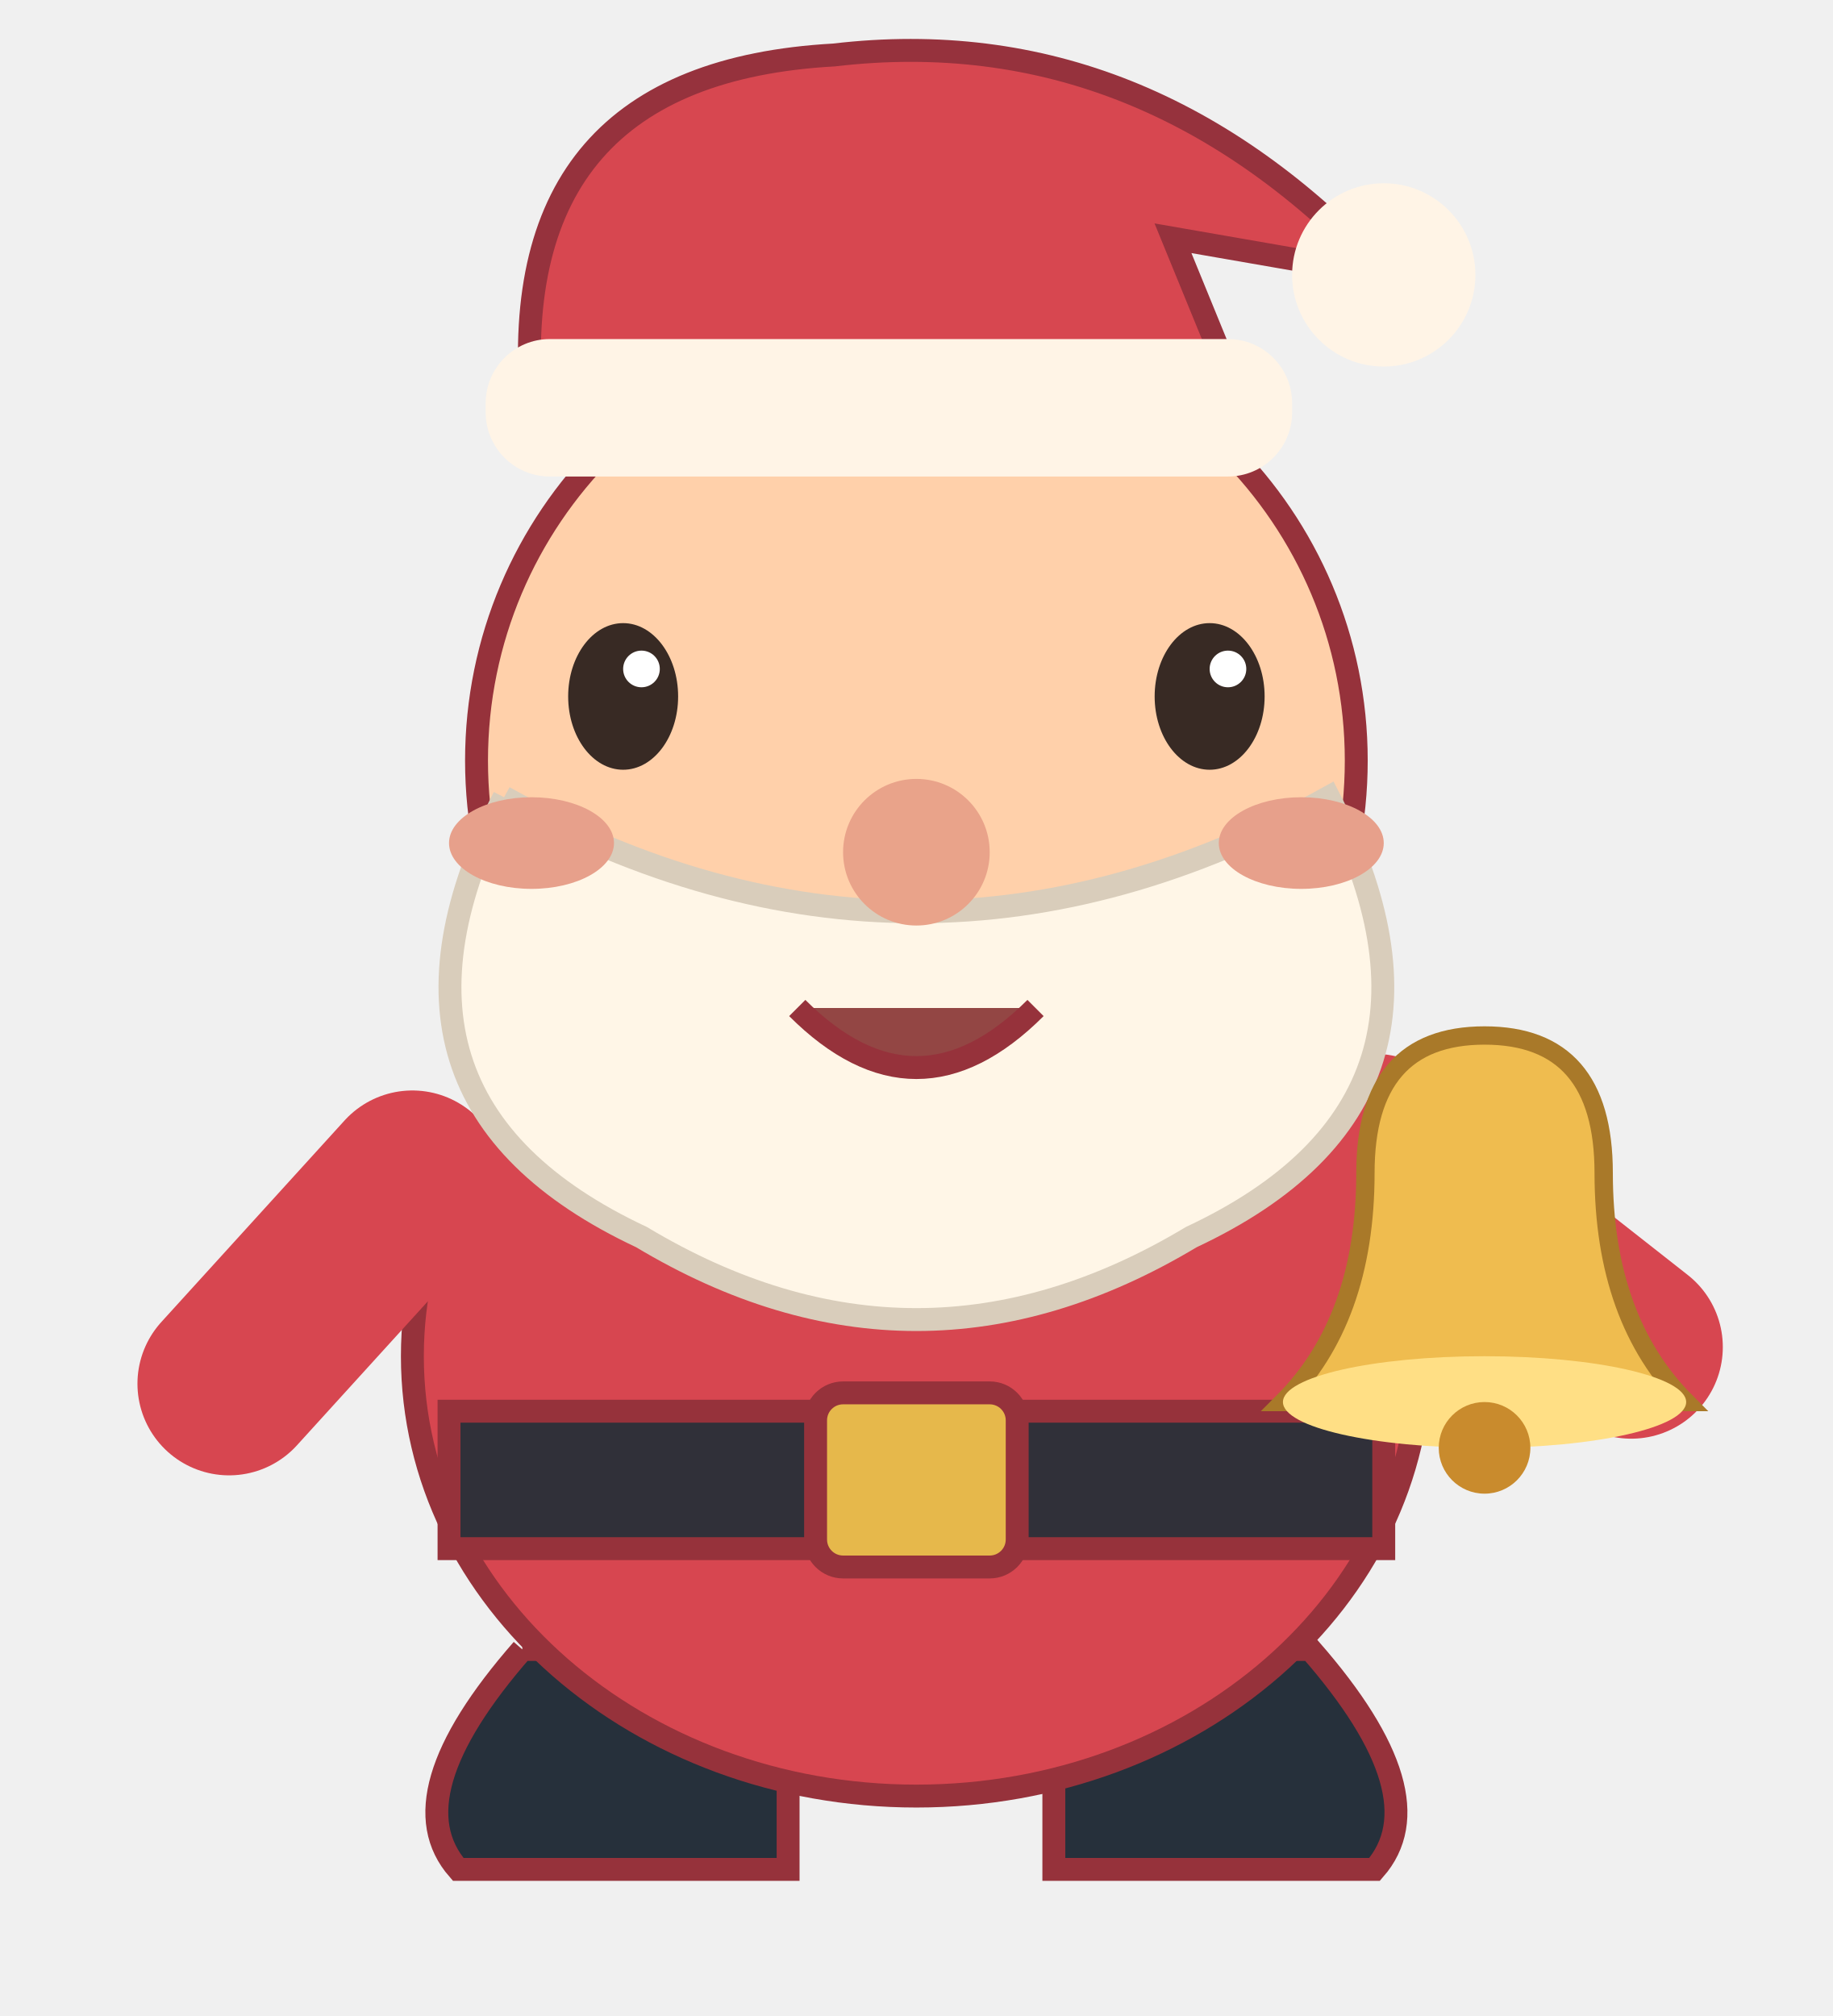
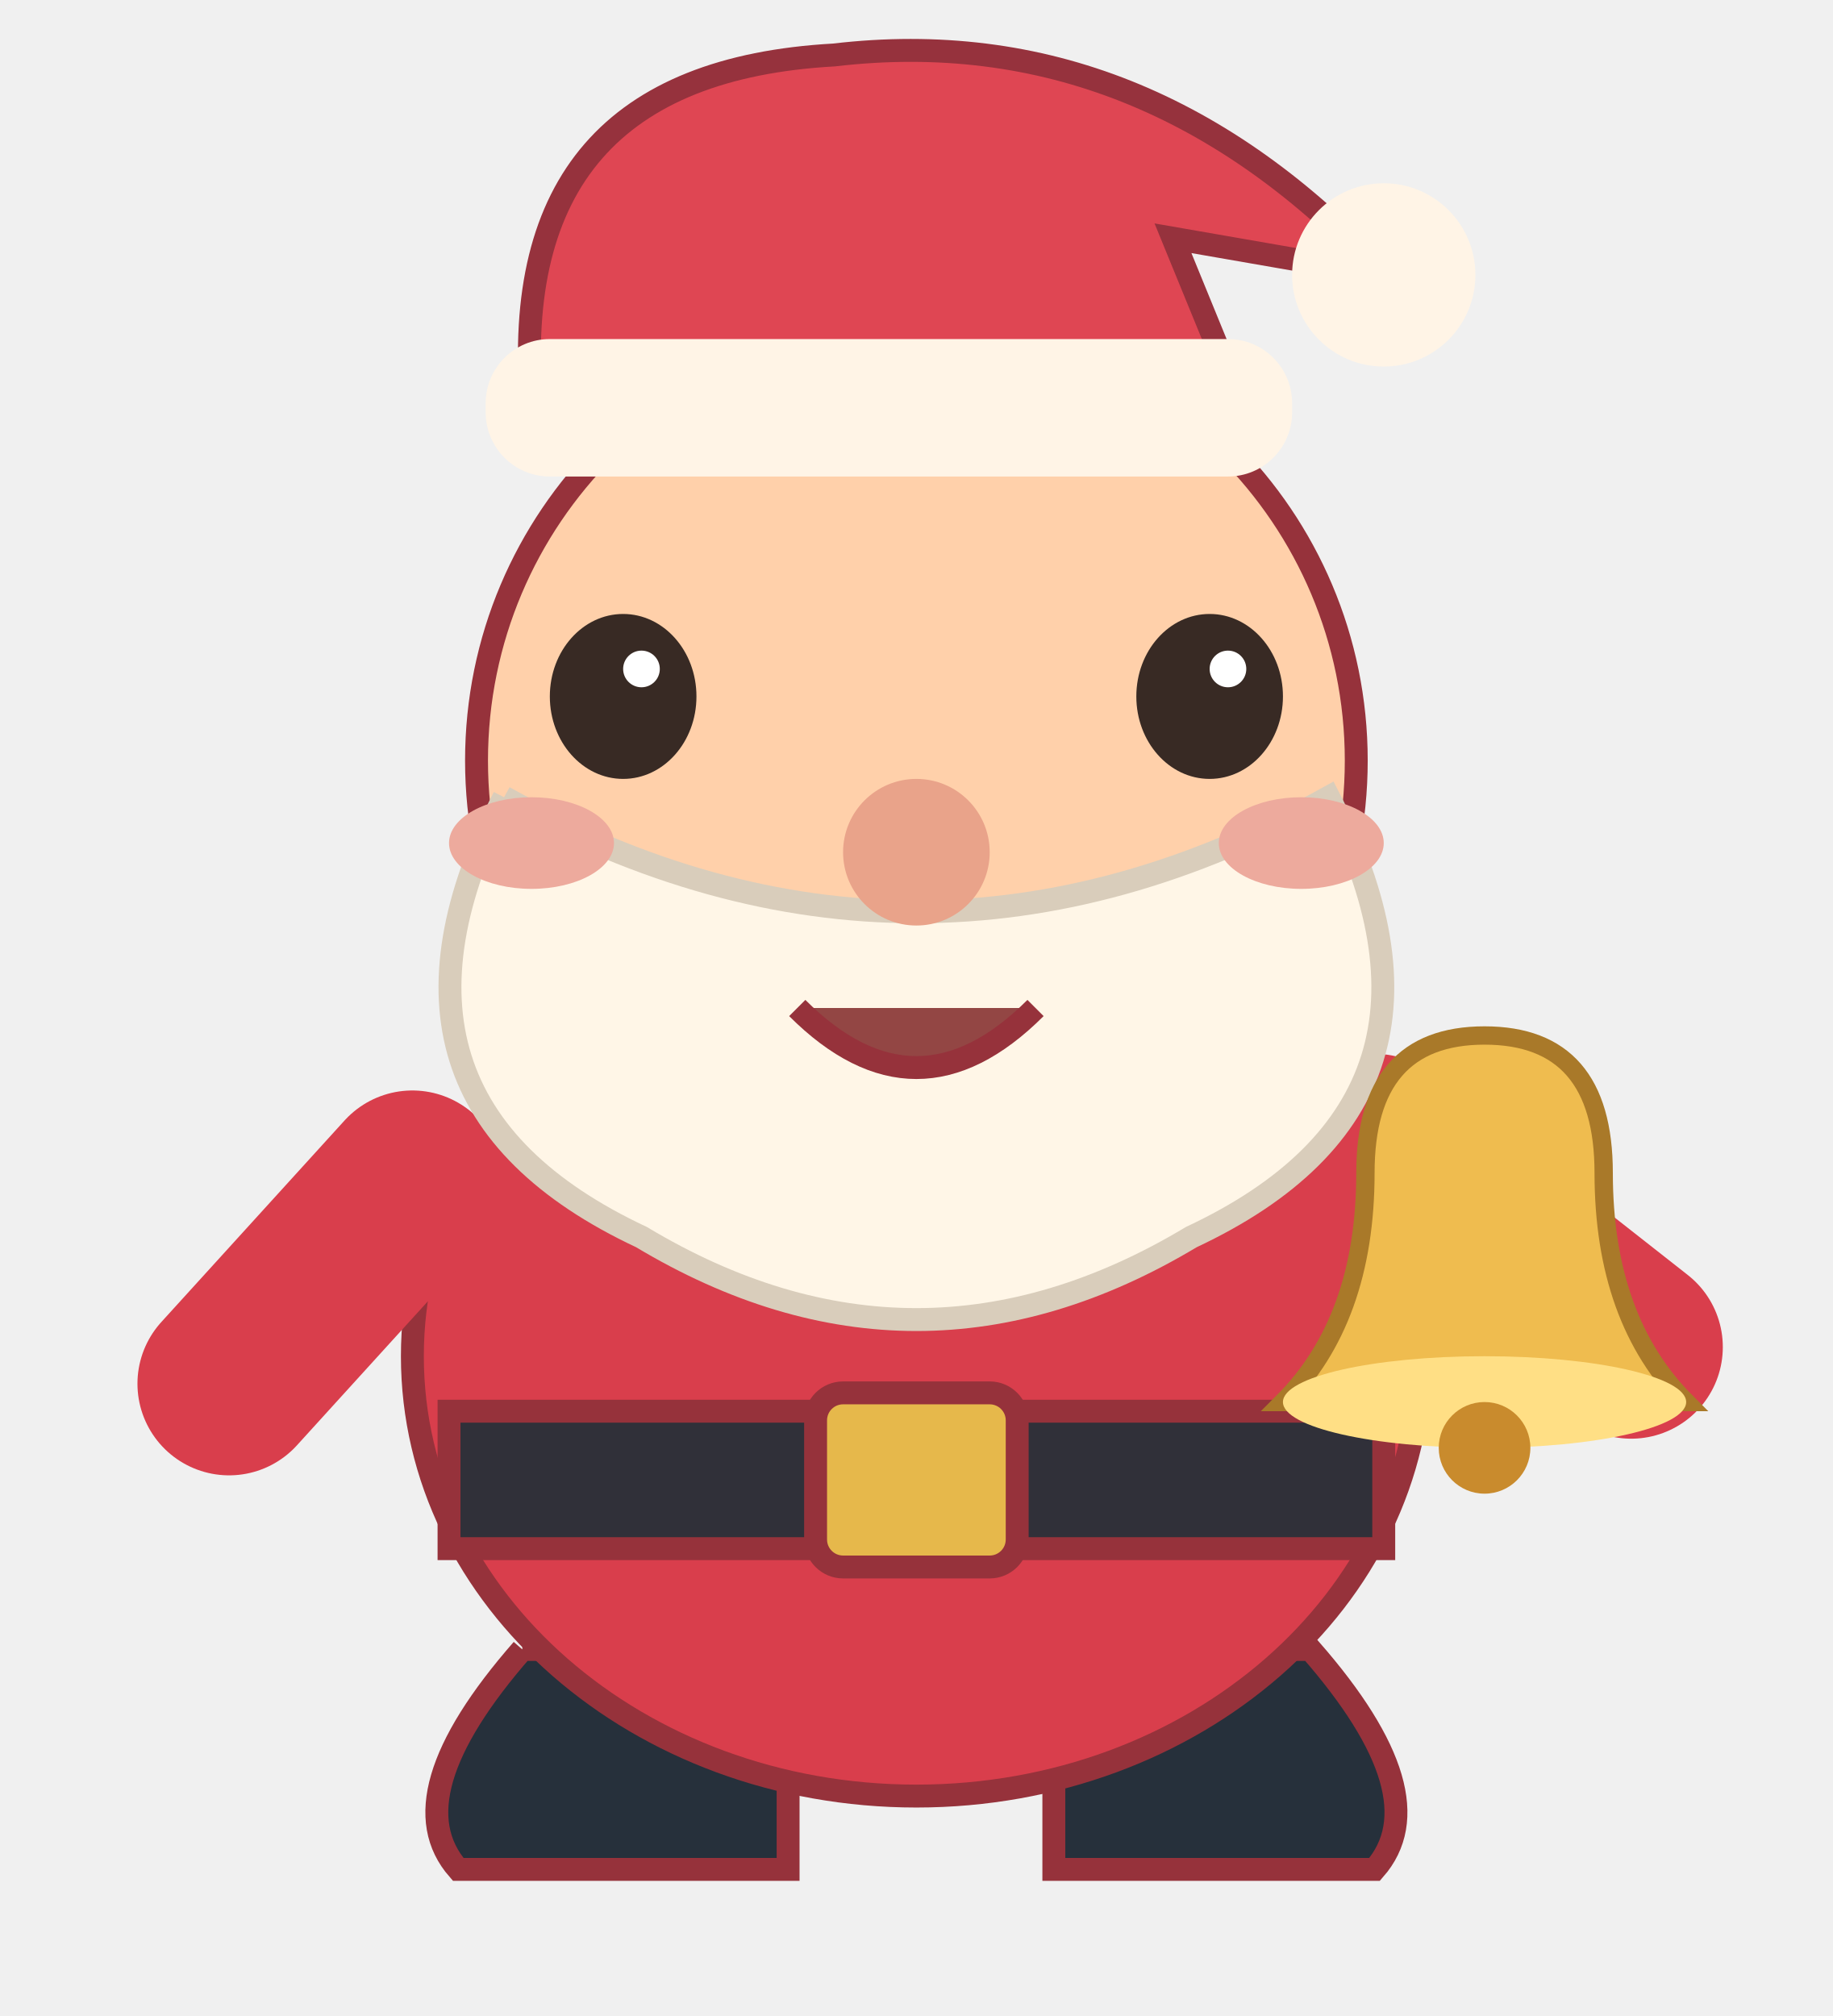
<svg xmlns="http://www.w3.org/2000/svg" viewBox="0 0 200 220">
  <g stroke="#96323b" stroke-width="2.5">
    <path class="bt-step" d="M57 180H86V204H50Q43 196 57 180" fill="#26303b" />
    <path class="bt-step2" d="M115 180H143Q157 196 150 204H115Z" fill="#26303b" />
-     <ellipse cx="100" cy="148" rx="55" ry="48" fill="#d74650" />
+     <ellipse cx="100" cy="148" rx="55" ry="48" fill="#d93e4c" />
    <path d="M49 154H151V169H49Z" fill="#303039" />
    <rect x="89" y="152" width="22" height="19" rx="3" fill="#e6b84b" />
-     <path d="M45 129L25 151" stroke="#d74650" stroke-width="20" stroke-linecap="round" />
-     <path class="bt-wave" d="M150 125L178 147" stroke="#d74650" stroke-width="20" stroke-linecap="round" />
+     <path d="M45 129L25 151" stroke="#d93e4c" stroke-width="20" stroke-linecap="round" />
+     <path class="bt-wave" d="M150 125L178 147" stroke="#d93e4c" stroke-width="20" stroke-linecap="round" />
    <circle cx="100" cy="83" r="48" fill="#ffd0aa" />
    <path d="M55 87Q38 120 70 135Q100 153 130 135Q162 120 145 87Q100 112 55 87" fill="#fff6e7" stroke="#d9cdbb" />
    <path d="M87 110Q100 123 113 110" fill="#934644" />
  </g>
  <g fill="#382a24">
-     <ellipse cx="68" cy="76" rx="6" ry="8" />
-     <ellipse cx="132" cy="76" rx="6" ry="8" />
+     <ellipse cx="68" cy="76" rx="8" ry="9" />
+     <ellipse cx="132" cy="76" rx="8" ry="9" />
  </g>
  <g fill="white">
    <circle cx="70" cy="73" r="2" />
    <circle cx="134" cy="73" r="2" />
  </g>
-   <g fill="#e7a08b">
+   <g fill="#edaa9d">
    <ellipse cx="58" cy="92" rx="9" ry="5" />
    <ellipse cx="142" cy="92" rx="9" ry="5" />
  </g>
  <circle cx="100" cy="93" r="8" fill="#e9a38a" />
-   <path d="M58 44Q55 8 91 6Q125 2 151 30L128 26L137 48Z" fill="#d74750" stroke="#96323d" stroke-width="2.5" />
+   <path d="M58 44Q55 8 91 6Q125 2 151 30L128 26L137 48Z" fill="#df4653" stroke="#96323d" stroke-width="2.5" />
  <circle cx="151" cy="30" r="10" fill="#fff4e6" />
  <rect x="53" y="37" width="88" height="15" rx="7" fill="#fff4e6" />
  <g class="bt-ring">
    <g transform="translate(158 125)">
      <path d="M-18 28Q-9 19 -9 3Q-9 -12 4 -12Q17 -12 17 3Q17 19 26 28Z" fill="#efbc4f" stroke="#a97929" stroke-width="2" />
      <ellipse cx="4" cy="28" rx="22" ry="5" fill="#ffdf85" />
      <circle cx="4" cy="33" r="5" fill="#c98b2d" />
    </g>
  </g>
</svg>
